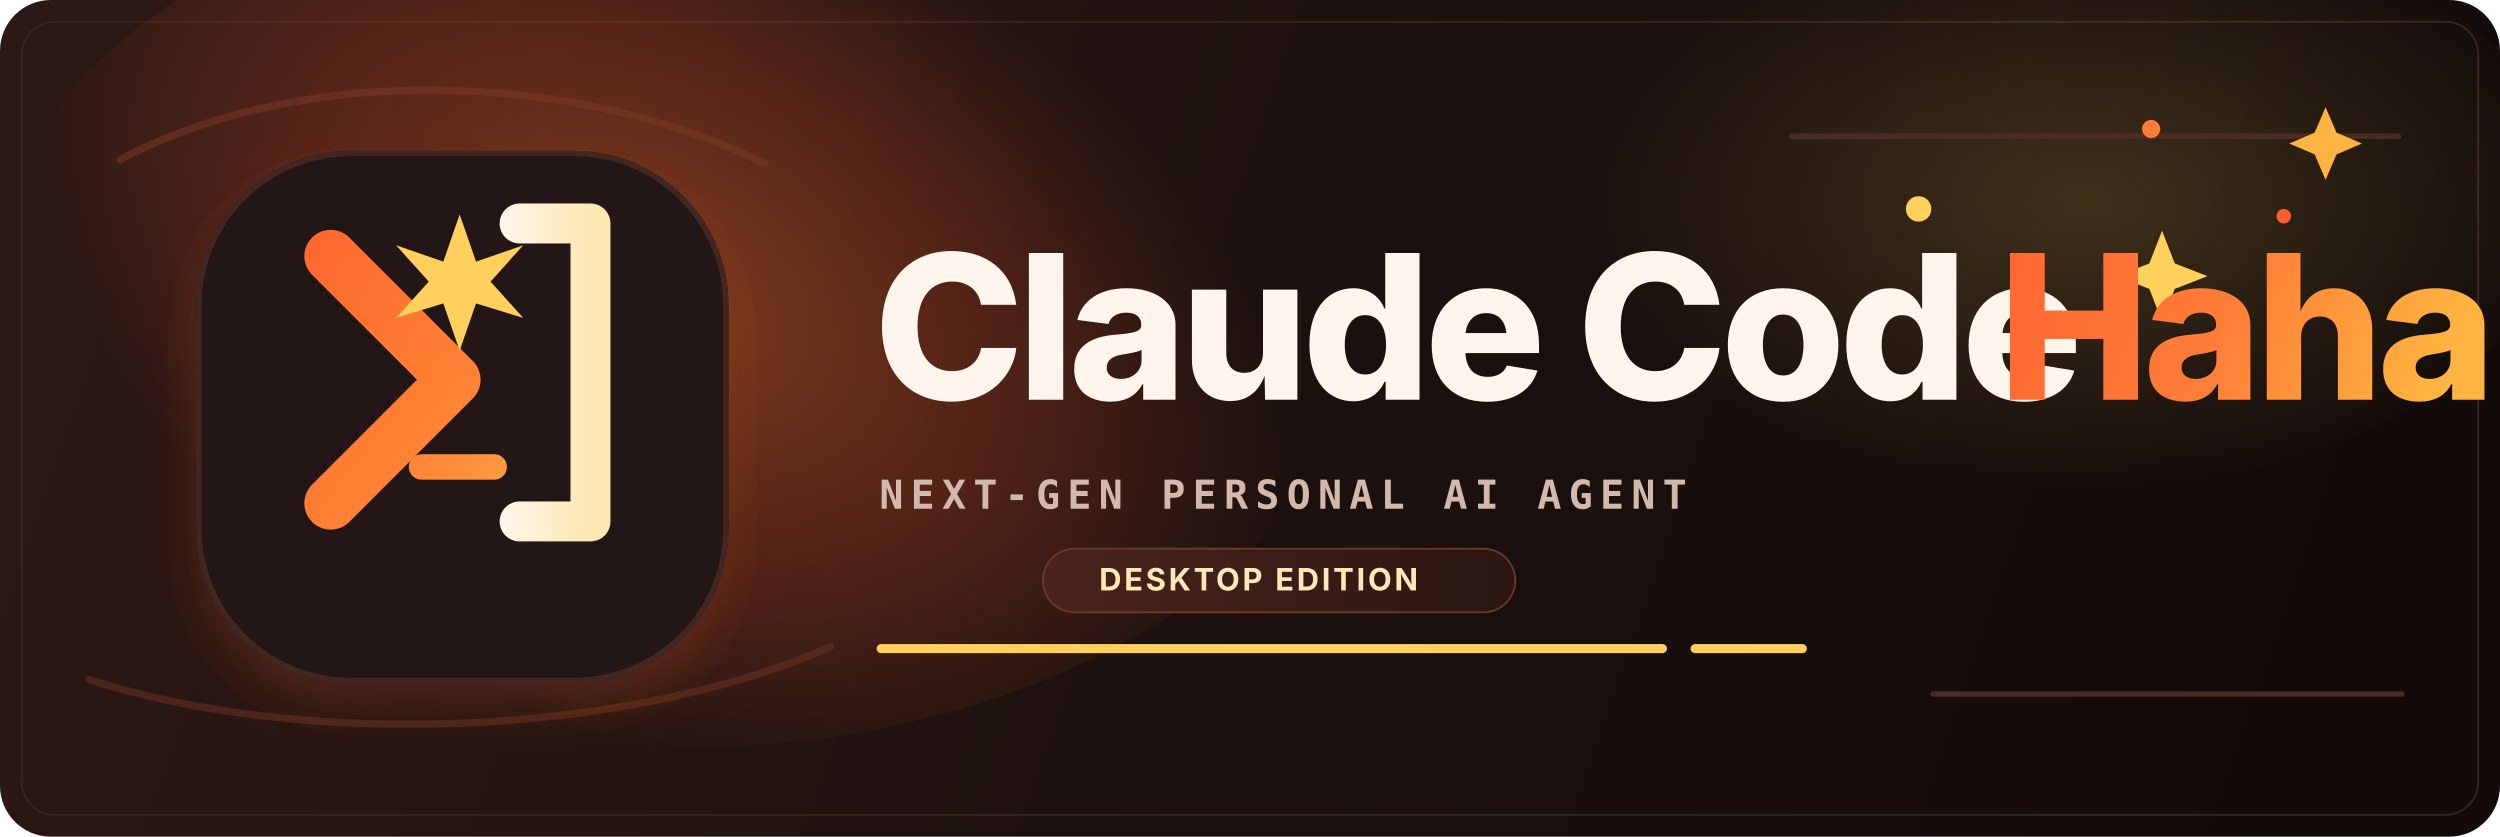
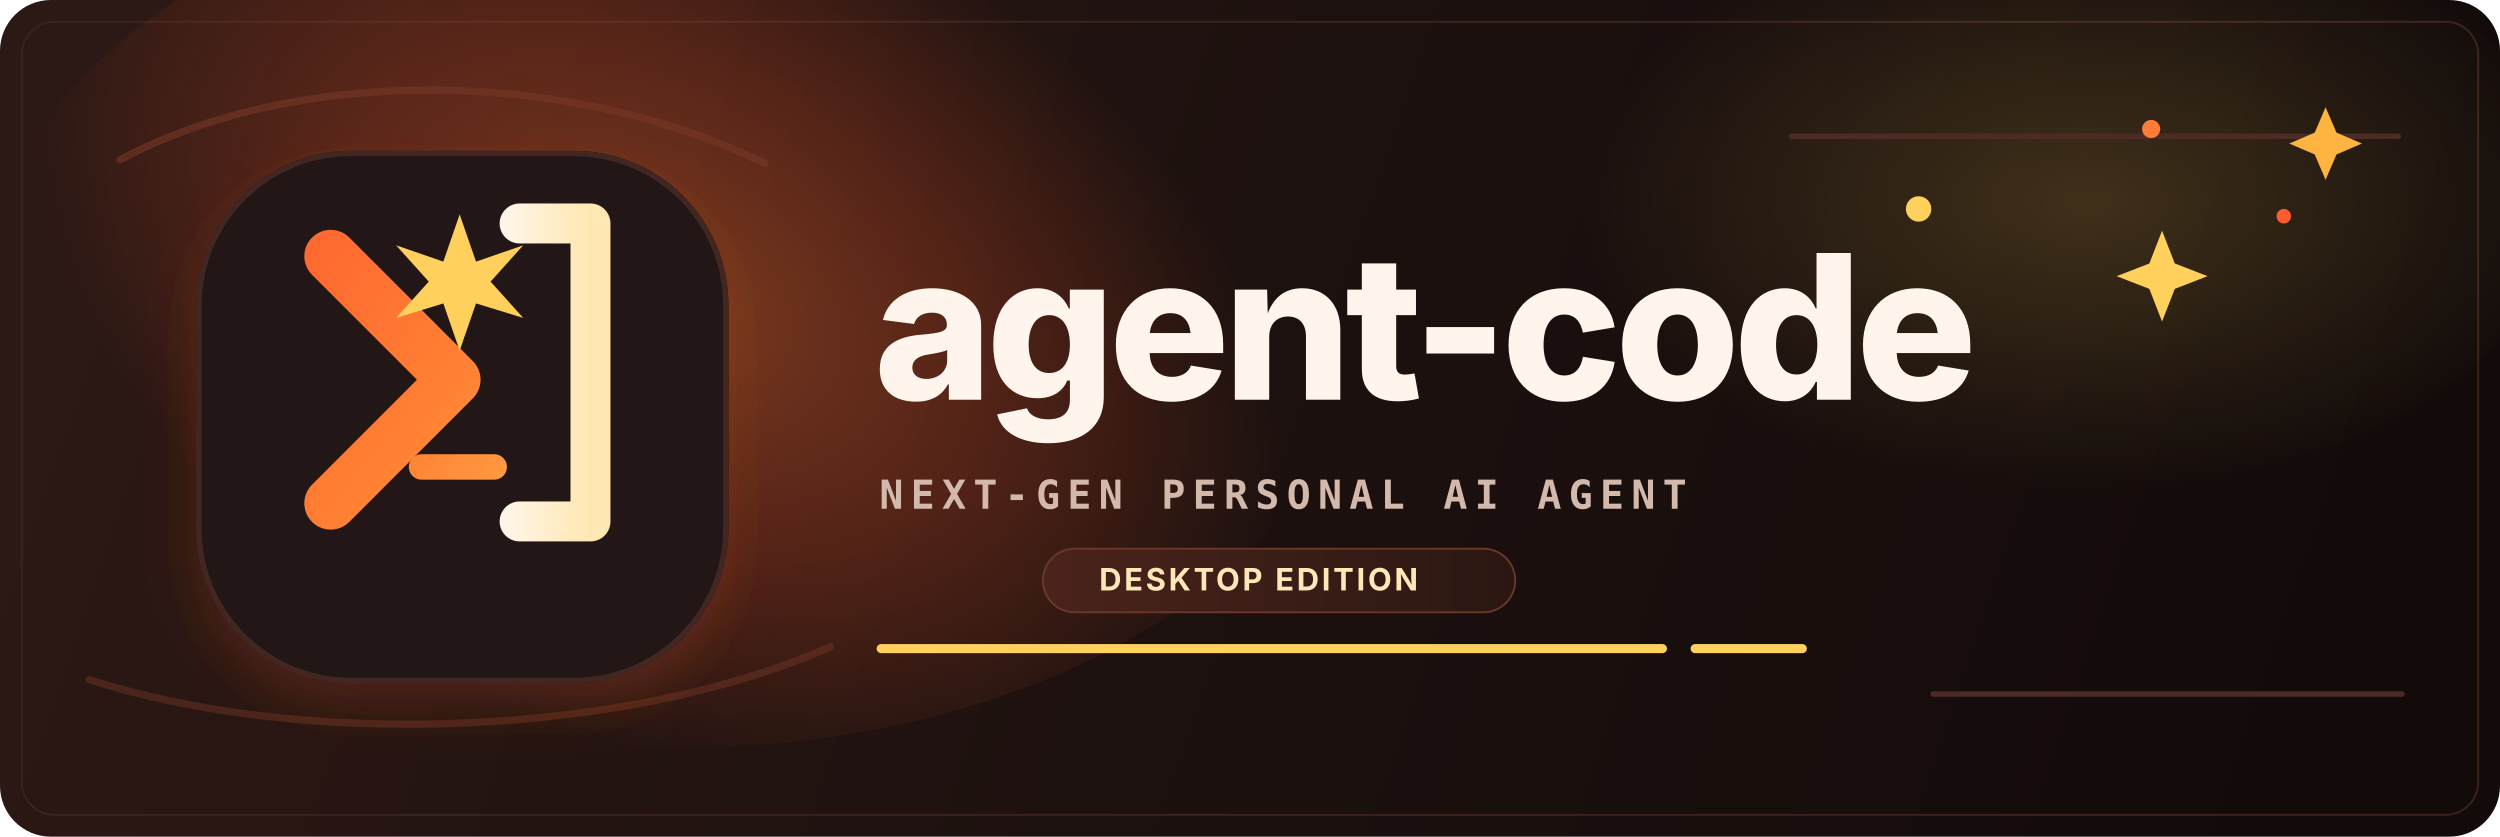
<svg xmlns="http://www.w3.org/2000/svg" width="2752" height="921" viewBox="0 0 2752 921" fill="none">
  <defs>
    <linearGradient id="bannerBg" x1="166" y1="84" x2="2550" y2="902" gradientUnits="userSpaceOnUse">
      <stop stop-color="#2C1814" />
      <stop offset="0.48" stop-color="#1D110F" />
      <stop offset="1" stop-color="#120B0A" />
    </linearGradient>
    <radialGradient id="bannerGlowLeft" cx="0" cy="0" r="1" gradientUnits="userSpaceOnUse" gradientTransform="translate(726 322) rotate(28) scale(734 480)">
      <stop stop-color="#FF7A37" stop-opacity="0.4" />
      <stop offset="0.54" stop-color="#FF5B2E" stop-opacity="0.22" />
      <stop offset="1" stop-color="#FF5B2E" stop-opacity="0" />
    </radialGradient>
    <radialGradient id="bannerGlowRight" cx="0" cy="0" r="1" gradientUnits="userSpaceOnUse" gradientTransform="translate(2296 222) rotate(180) scale(560 320)">
      <stop stop-color="#FFD15C" stop-opacity="0.18" />
      <stop offset="1" stop-color="#FFD15C" stop-opacity="0" />
    </radialGradient>
    <linearGradient id="iconAccent" x1="256" y1="180" x2="796" y2="606" gradientUnits="userSpaceOnUse">
      <stop stop-color="#FF5B2E" />
      <stop offset="0.5" stop-color="#FF8134" />
      <stop offset="1" stop-color="#FFD15C" />
    </linearGradient>
    <linearGradient id="promptStroke" x1="542" y1="236" x2="650" y2="236" gradientUnits="userSpaceOnUse">
      <stop stop-color="#FFF8F1" />
      <stop offset="1" stop-color="#FFE7B3" />
    </linearGradient>
    <linearGradient id="hahaText" x1="2080" y1="262" x2="2648" y2="494" gradientUnits="userSpaceOnUse">
      <stop stop-color="#FF5B2E" />
      <stop offset="0.6" stop-color="#FF7C38" />
      <stop offset="1" stop-color="#FFB340" />
    </linearGradient>
    <linearGradient id="chipBg" x1="1154" y1="568" x2="1662" y2="568" gradientUnits="userSpaceOnUse">
      <stop stop-color="#4A231B" />
      <stop offset="1" stop-color="#2B1712" />
    </linearGradient>
    <filter id="tileShadow" x="152" y="124" width="714" height="714" filterUnits="userSpaceOnUse" color-interpolation-filters="sRGB">
      <feDropShadow dx="0" dy="26" stdDeviation="28" flood-color="#B54216" flood-opacity="0.28" />
    </filter>
  </defs>
  <rect width="2752" height="921" rx="56" fill="url(#bannerBg)" />
  <rect x="24" y="24" width="2704" height="873" rx="36" stroke="#3B231D" stroke-width="2" />
  <ellipse cx="742" cy="338" rx="762" ry="486" fill="url(#bannerGlowLeft)" />
  <ellipse cx="2260" cy="216" rx="562" ry="328" fill="url(#bannerGlowRight)" />
  <path d="M132 176C330 70 630 76 842 180" stroke="#7A3926" stroke-width="8" stroke-linecap="round" opacity="0.55" />
  <path d="M98 748C332 824 688 812 914 712" stroke="#7A3926" stroke-width="8" stroke-linecap="round" opacity="0.42" />
  <path d="M1972 150H2640" stroke="#4B2B24" stroke-width="6" stroke-linecap="round" />
  <path d="M2128 764H2644" stroke="#4B2B24" stroke-width="6" stroke-linecap="round" />
  <circle cx="2112" cy="230" r="14" fill="#FFD15C" />
  <circle cx="2368" cy="142" r="10" fill="#FF7C38" />
  <circle cx="2514" cy="238" r="8" fill="#FF5B2E" />
  <path d="M2380 254L2394 290L2430 304L2394 318L2380 354L2366 318L2330 304L2366 290L2380 254Z" fill="#FFD15C" />
  <path d="M2560 118L2572 146L2600 158L2572 170L2560 198L2548 170L2520 158L2548 146L2560 118Z" fill="#FFB340" />
  <g filter="url(#tileShadow)">
    <rect x="216" y="166" width="586" height="586" rx="170" fill="#211514" />
    <rect x="219" y="169" width="580" height="580" rx="167" stroke="#422621" stroke-width="6" />
  </g>
  <path d="M364 282L500 418L364 554" stroke="url(#iconAccent)" stroke-width="58" stroke-linecap="round" stroke-linejoin="round" />
  <path d="M572 246H650V574H572" stroke="url(#promptStroke)" stroke-width="44" stroke-linecap="round" stroke-linejoin="round" />
  <path d="M464 514H544" stroke="url(#iconAccent)" stroke-width="28" stroke-linecap="round" />
  <path d="M506 236L524 288L576 270L540 310L576 350L524 334L506 386L488 334L436 350L472 310L436 270L488 288L506 236Z" fill="#FFD15C" />
  <text x="962" y="440" fill="#FFF5EC" font-family="Avenir Next, SF Pro Display, Inter, Helvetica Neue, Arial, sans-serif" font-size="222" font-weight="800" letter-spacing="-7">
-     Claude Code
-   </text>
-   <text x="2200" y="440" fill="url(#hahaText)" font-family="Avenir Next, SF Pro Display, Inter, Helvetica Neue, Arial, sans-serif" font-size="222" font-weight="800" letter-spacing="-7">
-     Haha
+     agent-code
  </text>
  <text x="968" y="560" fill="#D2B9AC" font-family="JetBrains Mono, SFMono-Regular, Menlo, monospace" font-size="44" font-weight="700" letter-spacing="8">
    NEXT-GEN PERSONAL AI AGENT
  </text>
  <rect x="1148" y="604" width="520" height="70" rx="35" fill="url(#chipBg)" stroke="#6C382A" stroke-width="2" />
  <text x="1210" y="650" fill="#FFE8B8" font-family="Avenir Next, SF Pro Display, Inter, Helvetica Neue, Arial, sans-serif" font-size="34" font-weight="700" letter-spacing="3">
    DESKTOP EDITION
  </text>
  <path d="M970 714H1830" stroke="url(#iconAccent)" stroke-width="10" stroke-linecap="round" />
  <path d="M1866 714H1984" stroke="#FFD15C" stroke-width="10" stroke-linecap="round" />
</svg>
